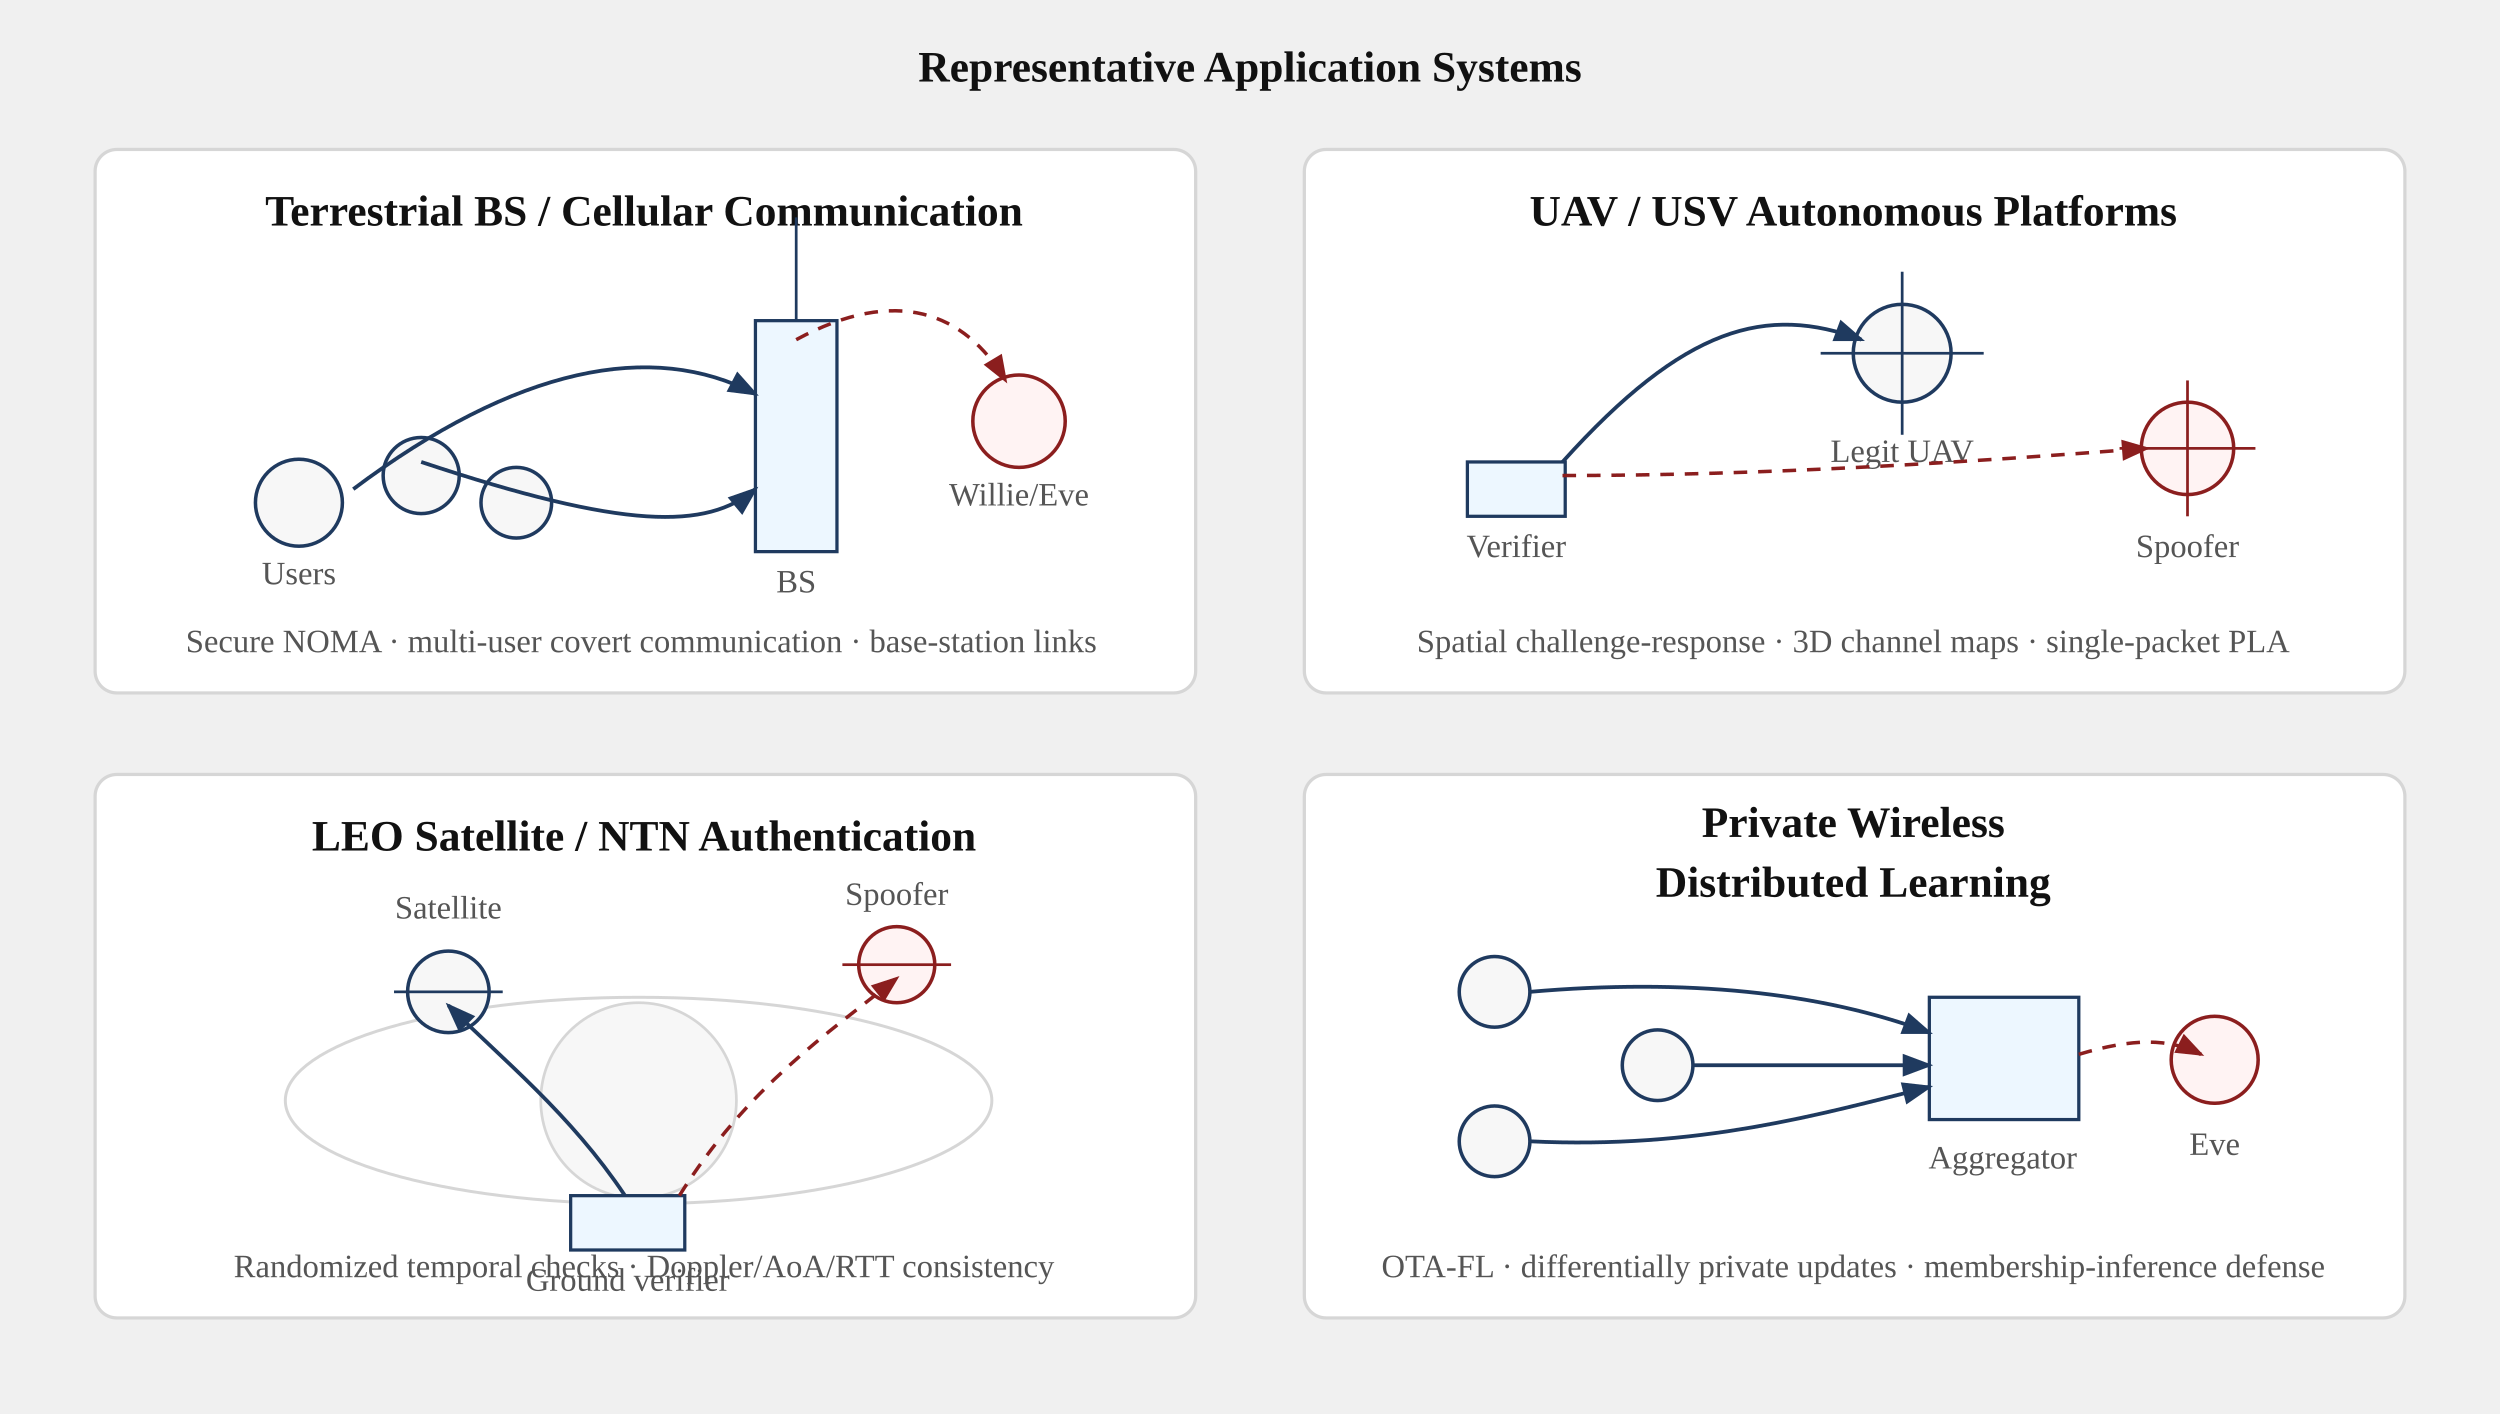
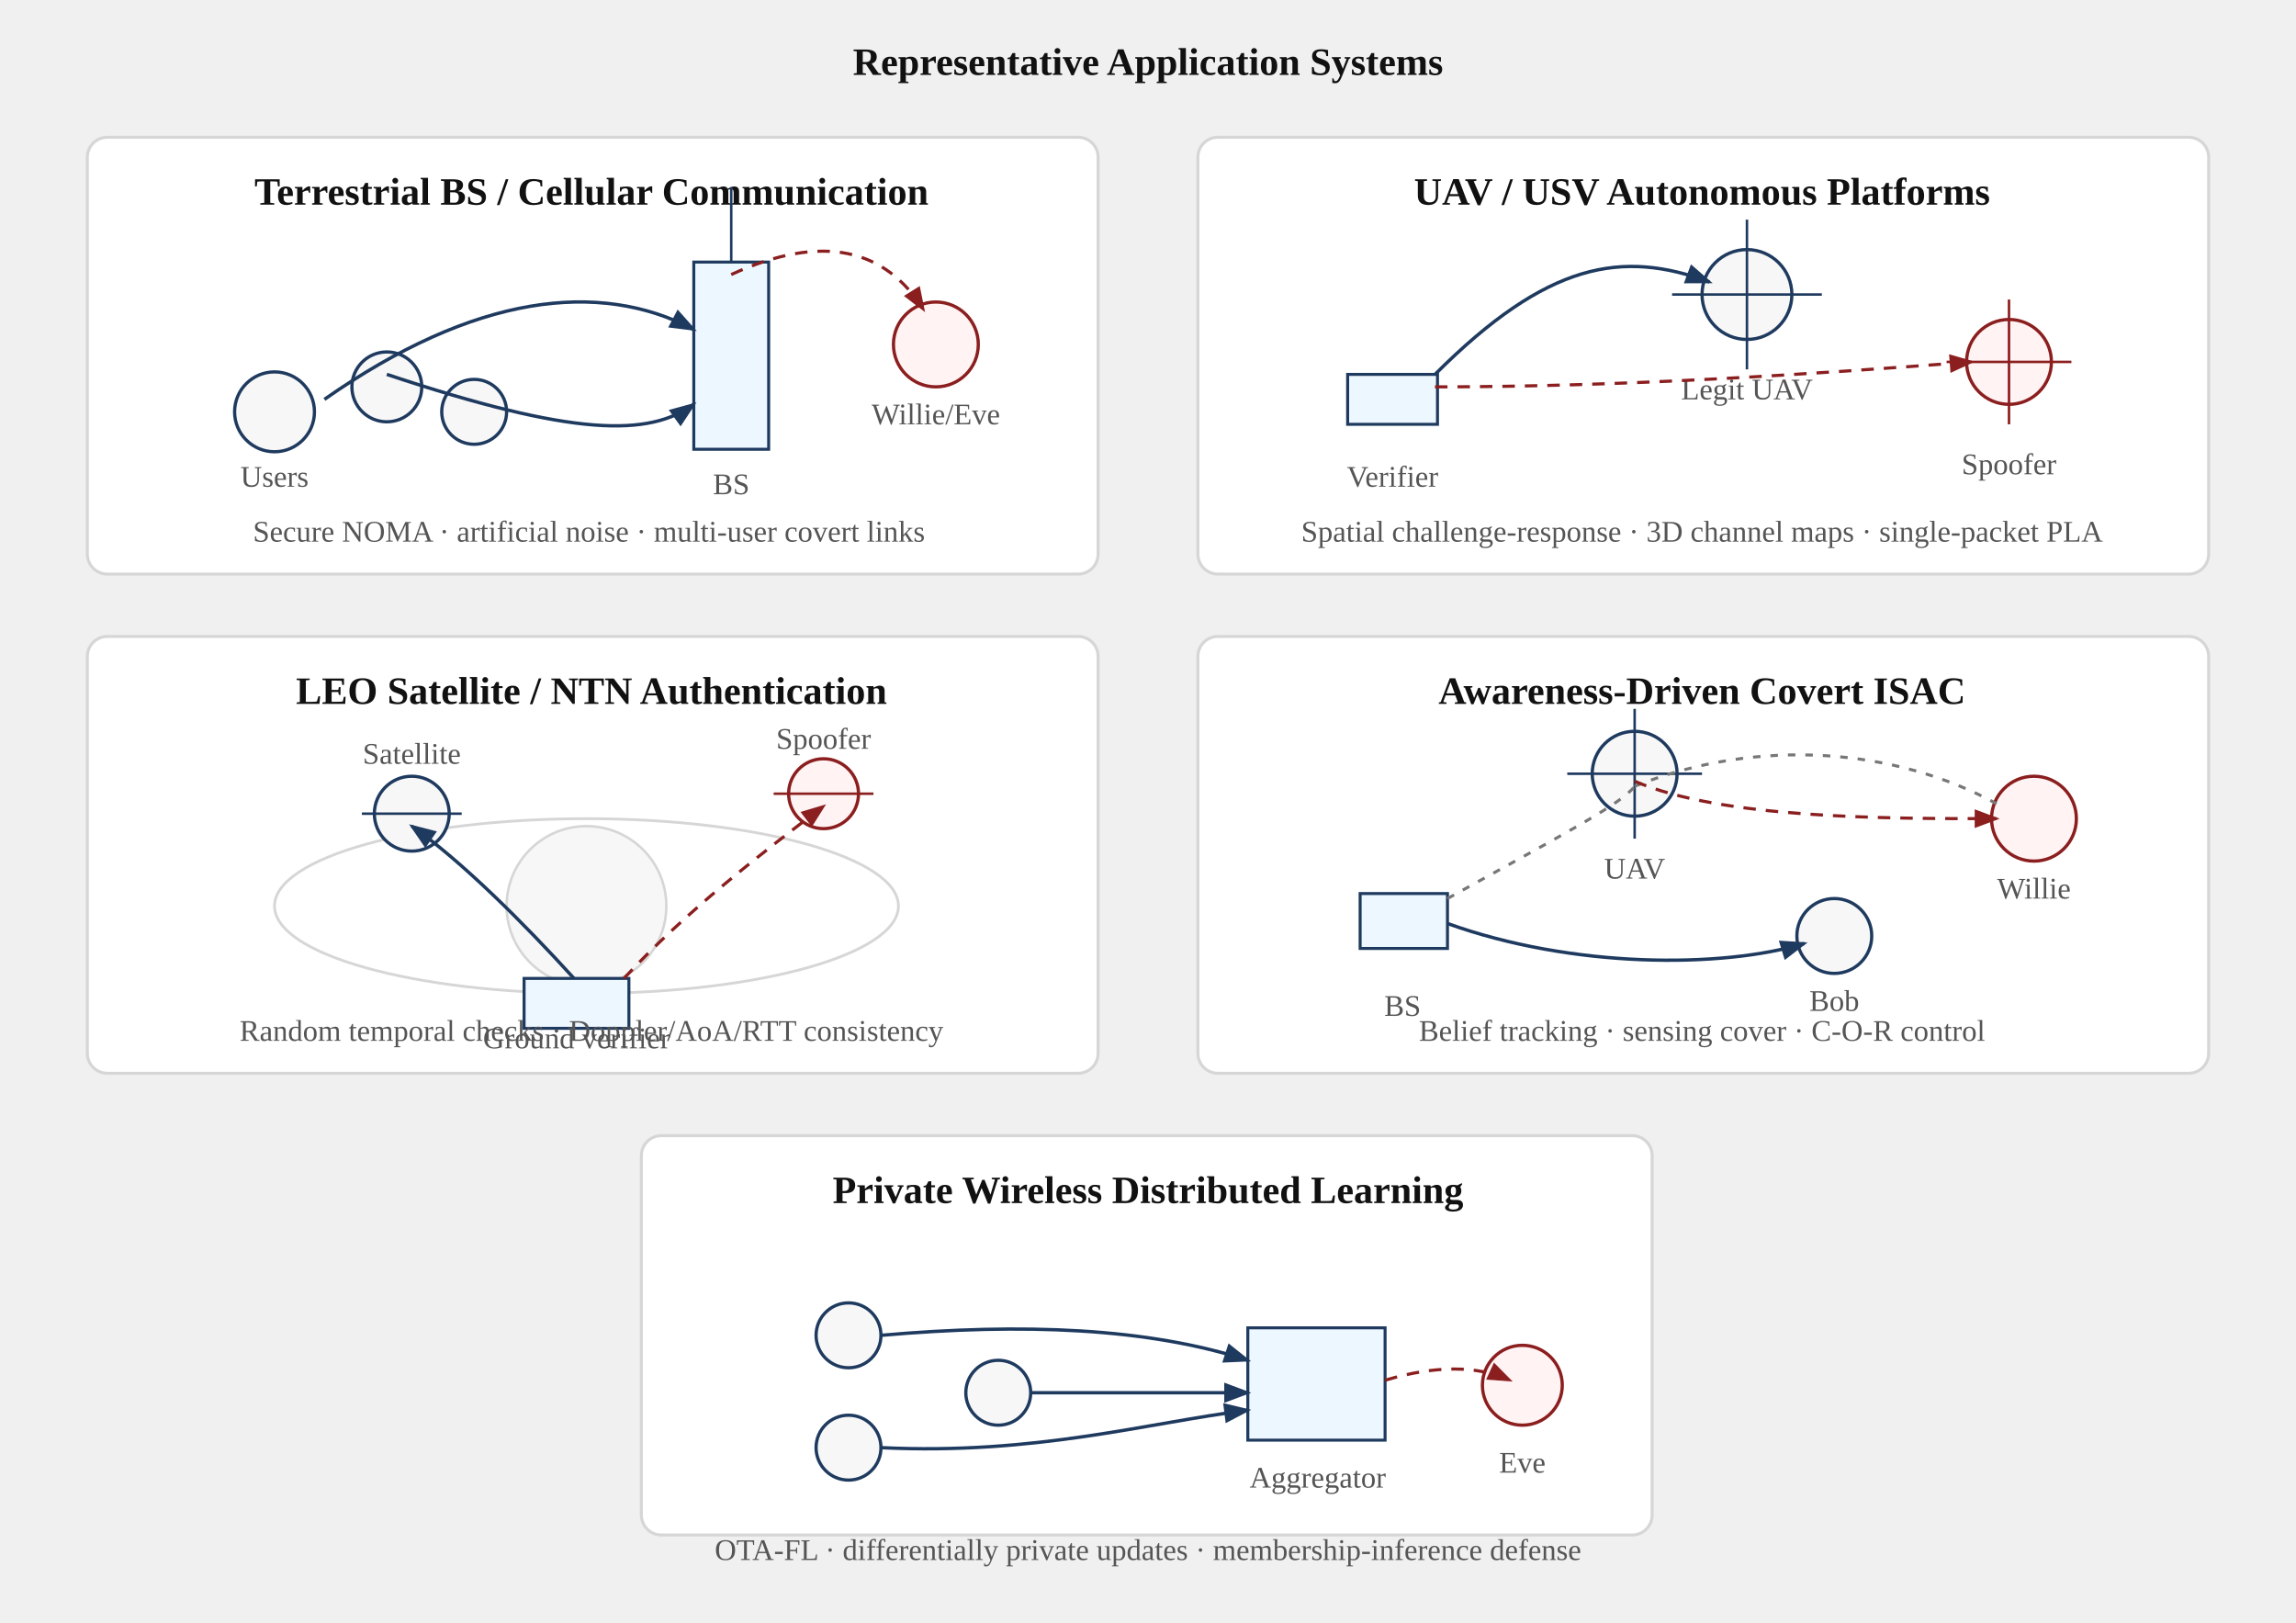
- <svg xmlns="http://www.w3.org/2000/svg" width="920" height="520" viewBox="0 0 920 520" role="img" aria-labelledby="title desc">
+ <svg xmlns="http://www.w3.org/2000/svg" width="920" height="650" viewBox="0 0 920 650" role="img" aria-labelledby="title desc">
  <style>
    .panel { fill: #ffffff; stroke: #d6d6d6; stroke-width: 1.2; rx: 8; }
-     .title { font-family: Georgia, 'Times New Roman', serif; font-size: 16px; font-weight: bold; fill: #111111; }
-     .label { font-family: Georgia, 'Times New Roman', serif; font-size: 13px; fill: #111111; }
+     .title { font-family: Georgia, 'Times New Roman', serif; font-size: 15.5px; font-weight: bold; fill: #111111; }
    .small { font-family: Georgia, 'Times New Roman', serif; font-size: 12px; fill: #555555; }
    .node { fill: #f7f7f7; stroke: #1f3a5f; stroke-width: 1.3; }
    .adversary { fill: #fff3f3; stroke: #8b1e1e; stroke-width: 1.3; }
    .trust { fill: #edf7ff; stroke: #1f3a5f; stroke-width: 1.2; }
-     .link { stroke: #1f3a5f; stroke-width: 1.4; fill: none; marker-end: url(#arrow); }
-     .badlink { stroke: #8b1e1e; stroke-width: 1.3; stroke-dasharray: 5 4; fill: none; marker-end: url(#redarrow); }
+     .link { stroke: #1f3a5f; stroke-width: 1.35; fill: none; marker-end: url(#arrow); }
+     .badlink { stroke: #8b1e1e; stroke-width: 1.25; stroke-dasharray: 5 4; fill: none; marker-end: url(#redarrow); }
+     .sense { stroke: #777777; stroke-width: 1.2; stroke-dasharray: 3 4; fill: none; }
  </style>
  <defs>
    <marker id="arrow" markerWidth="8" markerHeight="6" refX="7" refY="3" orient="auto">
      <polygon points="0 0, 8 3, 0 6" fill="#1f3a5f" />
    </marker>
    <marker id="redarrow" markerWidth="8" markerHeight="6" refX="7" refY="3" orient="auto">
      <polygon points="0 0, 8 3, 0 6" fill="#8b1e1e" />
    </marker>
  </defs>
  <text x="460" y="30" text-anchor="middle" class="title">Representative Application Systems</text>
-   <rect x="35" y="55" width="405" height="200" class="panel" />
-   <text x="237" y="83" text-anchor="middle" class="title">Terrestrial BS / Cellular Communication</text>
-   <circle cx="110" cy="185" r="16" class="node" />
-   <text x="110" y="215" text-anchor="middle" class="small">Users</text>
-   <circle cx="155" cy="175" r="14" class="node" />
-   <circle cx="190" cy="185" r="13" class="node" />
-   <rect x="278" y="118" width="30" height="85" class="trust" />
-   <line x1="293" y1="118" x2="293" y2="80" stroke="#1f3a5f" />
-   <text x="293" y="218" text-anchor="middle" class="small">BS</text>
-   <circle cx="375" cy="155" r="17" class="adversary" />
-   <text x="375" y="186" text-anchor="middle" class="small">Willie/Eve</text>
-   <path d="M130 180 C190 135,240 125,278 145" class="link" />
-   <path d="M155 170 C230 195,260 195,278 180" class="link" />
-   <path d="M293 125 C330 105,355 115,370 140" class="badlink" />
-   <text x="236" y="240" text-anchor="middle" class="small">Secure NOMA · multi-user covert communication · base-station links</text>
-   <rect x="480" y="55" width="405" height="200" class="panel" />
-   <text x="682" y="83" text-anchor="middle" class="title">UAV / USV Autonomous Platforms</text>
-   <rect x="540" y="170" width="36" height="20" class="trust" />
-   <text x="558" y="205" text-anchor="middle" class="small">Verifier</text>
-   <circle cx="700" cy="130" r="18" class="node" />
-   <line x1="670" y1="130" x2="730" y2="130" stroke="#1f3a5f" />
-   <line x1="700" y1="100" x2="700" y2="160" stroke="#1f3a5f" />
-   <text x="700" y="170" text-anchor="middle" class="small">Legit UAV</text>
-   <circle cx="805" cy="165" r="17" class="adversary" />
-   <line x1="780" y1="165" x2="830" y2="165" stroke="#8b1e1e" />
-   <line x1="805" y1="140" x2="805" y2="190" stroke="#8b1e1e" />
-   <text x="805" y="205" text-anchor="middle" class="small">Spoofer</text>
-   <path d="M575 170 C620 120,650 112,685 125" class="link" />
-   <path d="M575 175 C650 175,725 170,790 165" class="badlink" />
-   <text x="682" y="240" text-anchor="middle" class="small">Spatial challenge-response · 3D channel maps · single-packet PLA</text>
-   <rect x="35" y="285" width="405" height="200" class="panel" />
-   <text x="237" y="313" text-anchor="middle" class="title">LEO Satellite / NTN Authentication</text>
-   <ellipse cx="235" cy="405" rx="130" ry="38" fill="none" stroke="#d6d6d6" stroke-width="1.1" />
-   <circle cx="235" cy="405" r="36" fill="#f7f7f7" stroke="#d6d6d6" />
-   <circle cx="165" cy="365" r="15" class="node" />
-   <line x1="145" y1="365" x2="185" y2="365" stroke="#1f3a5f" />
-   <text x="165" y="338" text-anchor="middle" class="small">Satellite</text>
-   <circle cx="330" cy="355" r="14" class="adversary" />
-   <line x1="310" y1="355" x2="350" y2="355" stroke="#8b1e1e" />
-   <text x="330" y="333" text-anchor="middle" class="small">Spoofer</text>
-   <rect x="210" y="440" width="42" height="20" class="trust" />
-   <text x="231" y="475" text-anchor="middle" class="small">Ground verifier</text>
-   <path d="M230 440 C210 410,185 390,165 370" class="link" />
-   <path d="M250 440 C275 400,305 380,330 360" class="badlink" />
-   <text x="237" y="470" text-anchor="middle" class="small">Randomized temporal checks · Doppler/AoA/RTT consistency</text>
-   <rect x="480" y="285" width="405" height="200" class="panel" />
-   <text x="682" y="308" text-anchor="middle" class="title">Private Wireless</text>
-   <text x="682" y="330" text-anchor="middle" class="title">Distributed Learning</text>
-   <circle cx="550" cy="365" r="13" class="node" />
-   <circle cx="550" cy="420" r="13" class="node" />
-   <circle cx="610" cy="392" r="13" class="node" />
-   <rect x="710" y="367" width="55" height="45" class="trust" />
-   <text x="737" y="430" text-anchor="middle" class="small">Aggregator</text>
-   <circle cx="815" cy="390" r="16" class="adversary" />
-   <text x="815" y="425" text-anchor="middle" class="small">Eve</text>
-   <path d="M563 365 C620 360,670 365,710 380" class="link" />
-   <path d="M563 420 C625 423,670 410,710 400" class="link" />
-   <path d="M623 392 C660 392,685 392,710 392" class="link" />
-   <path d="M765 388 C785 382,798 382,810 388" class="badlink" />
-   <text x="682" y="470" text-anchor="middle" class="small">OTA-FL · differentially private updates · membership-inference defense</text>
+   <rect x="35" y="55" width="405" height="175" class="panel" />
+   <text x="237" y="82" text-anchor="middle" class="title">Terrestrial BS / Cellular Communication</text>
+   <circle cx="110" cy="165" r="16" class="node" />
+   <text x="110" y="195" text-anchor="middle" class="small">Users</text>
+   <circle cx="155" cy="155" r="14" class="node" />
+   <circle cx="190" cy="165" r="13" class="node" />
+   <rect x="278" y="105" width="30" height="75" class="trust" />
+   <line x1="293" y1="105" x2="293" y2="75" stroke="#1f3a5f" />
+   <text x="293" y="198" text-anchor="middle" class="small">BS</text>
+   <circle cx="375" cy="138" r="17" class="adversary" />
+   <text x="375" y="170" text-anchor="middle" class="small">Willie/Eve</text>
+   <path d="M130 160 C190 118,240 112,278 132" class="link" />
+   <path d="M155 150 C230 175,260 175,278 162" class="link" />
+   <path d="M293 110 C330 93,355 100,370 124" class="badlink" />
+   <text x="236" y="217" text-anchor="middle" class="small">Secure NOMA · artificial noise · multi-user covert links</text>
+   <rect x="480" y="55" width="405" height="175" class="panel" />
+   <text x="682" y="82" text-anchor="middle" class="title">UAV / USV Autonomous Platforms</text>
+   <rect x="540" y="150" width="36" height="20" class="trust" />
+   <text x="558" y="195" text-anchor="middle" class="small">Verifier</text>
+   <circle cx="700" cy="118" r="18" class="node" />
+   <line x1="670" y1="118" x2="730" y2="118" stroke="#1f3a5f" />
+   <line x1="700" y1="88" x2="700" y2="148" stroke="#1f3a5f" />
+   <text x="700" y="160" text-anchor="middle" class="small">Legit UAV</text>
+   <circle cx="805" cy="145" r="17" class="adversary" />
+   <line x1="780" y1="145" x2="830" y2="145" stroke="#8b1e1e" />
+   <line x1="805" y1="120" x2="805" y2="170" stroke="#8b1e1e" />
+   <text x="805" y="190" text-anchor="middle" class="small">Spoofer</text>
+   <path d="M575 150 C620 105,650 100,685 113" class="link" />
+   <path d="M575 155 C650 155,725 150,790 145" class="badlink" />
+   <text x="682" y="217" text-anchor="middle" class="small">Spatial challenge-response · 3D channel maps · single-packet PLA</text>
+   <rect x="35" y="255" width="405" height="175" class="panel" />
+   <text x="237" y="282" text-anchor="middle" class="title">LEO Satellite / NTN Authentication</text>
+   <ellipse cx="235" cy="363" rx="125" ry="35" fill="none" stroke="#d6d6d6" stroke-width="1.1" />
+   <circle cx="235" cy="363" r="32" fill="#f7f7f7" stroke="#d6d6d6" />
+   <circle cx="165" cy="326" r="15" class="node" />
+   <line x1="145" y1="326" x2="185" y2="326" stroke="#1f3a5f" />
+   <text x="165" y="306" text-anchor="middle" class="small">Satellite</text>
+   <circle cx="330" cy="318" r="14" class="adversary" />
+   <line x1="310" y1="318" x2="350" y2="318" stroke="#8b1e1e" />
+   <text x="330" y="300" text-anchor="middle" class="small">Spoofer</text>
+   <rect x="210" y="392" width="42" height="20" class="trust" />
+   <text x="231" y="420" text-anchor="middle" class="small">Ground verifier</text>
+   <path d="M230 392 C210 370,185 345,165 331" class="link" />
+   <path d="M250 392 C275 365,305 342,330 323" class="badlink" />
+   <text x="237" y="417" text-anchor="middle" class="small">Random temporal checks · Doppler/AoA/RTT consistency</text>
+   <rect x="480" y="255" width="405" height="175" class="panel" />
+   <text x="682" y="282" text-anchor="middle" class="title">Awareness-Driven Covert ISAC</text>
+   <rect x="545" y="358" width="35" height="22" class="trust" />
+   <text x="562" y="407" text-anchor="middle" class="small">BS</text>
+   <circle cx="655" cy="310" r="17" class="node" />
+   <line x1="628" y1="310" x2="682" y2="310" stroke="#1f3a5f" />
+   <line x1="655" y1="284" x2="655" y2="336" stroke="#1f3a5f" />
+   <text x="655" y="352" text-anchor="middle" class="small">UAV</text>
+   <circle cx="735" cy="375" r="15" class="node" />
+   <text x="735" y="405" text-anchor="middle" class="small">Bob</text>
+   <circle cx="815" cy="328" r="17" class="adversary" />
+   <text x="815" y="360" text-anchor="middle" class="small">Willie</text>
+   <path d="M580 360 C625 335,650 322,655 315" class="sense" />
+   <path d="M655 315 C705 295,760 300,800 322" class="sense" />
+   <path d="M580 370 C630 388,690 388,723 378" class="link" />
+   <path d="M655 313 C690 328,755 328,800 328" class="badlink" />
+   <text x="682" y="417" text-anchor="middle" class="small">Belief tracking · sensing cover · C-O-R control</text>
+   <rect x="257" y="455" width="405" height="160" class="panel" />
+   <text x="460" y="482" text-anchor="middle" class="title">Private Wireless Distributed Learning</text>
+   <circle cx="340" cy="535" r="13" class="node" />
+   <circle cx="340" cy="580" r="13" class="node" />
+   <circle cx="400" cy="558" r="13" class="node" />
+   <rect x="500" y="532" width="55" height="45" class="trust" />
+   <text x="528" y="596" text-anchor="middle" class="small">Aggregator</text>
+   <circle cx="610" cy="555" r="16" class="adversary" />
+   <text x="610" y="590" text-anchor="middle" class="small">Eve</text>
+   <path d="M353 535 C410 530,460 532,500 545" class="link" />
+   <path d="M353 580 C415 583,460 570,500 565" class="link" />
+   <path d="M413 558 C450 558,475 558,500 558" class="link" />
+   <path d="M555 553 C575 547,592 547,605 553" class="badlink" />
+   <text x="460" y="625" text-anchor="middle" class="small">OTA-FL · differentially private updates · membership-inference defense</text>
</svg>
